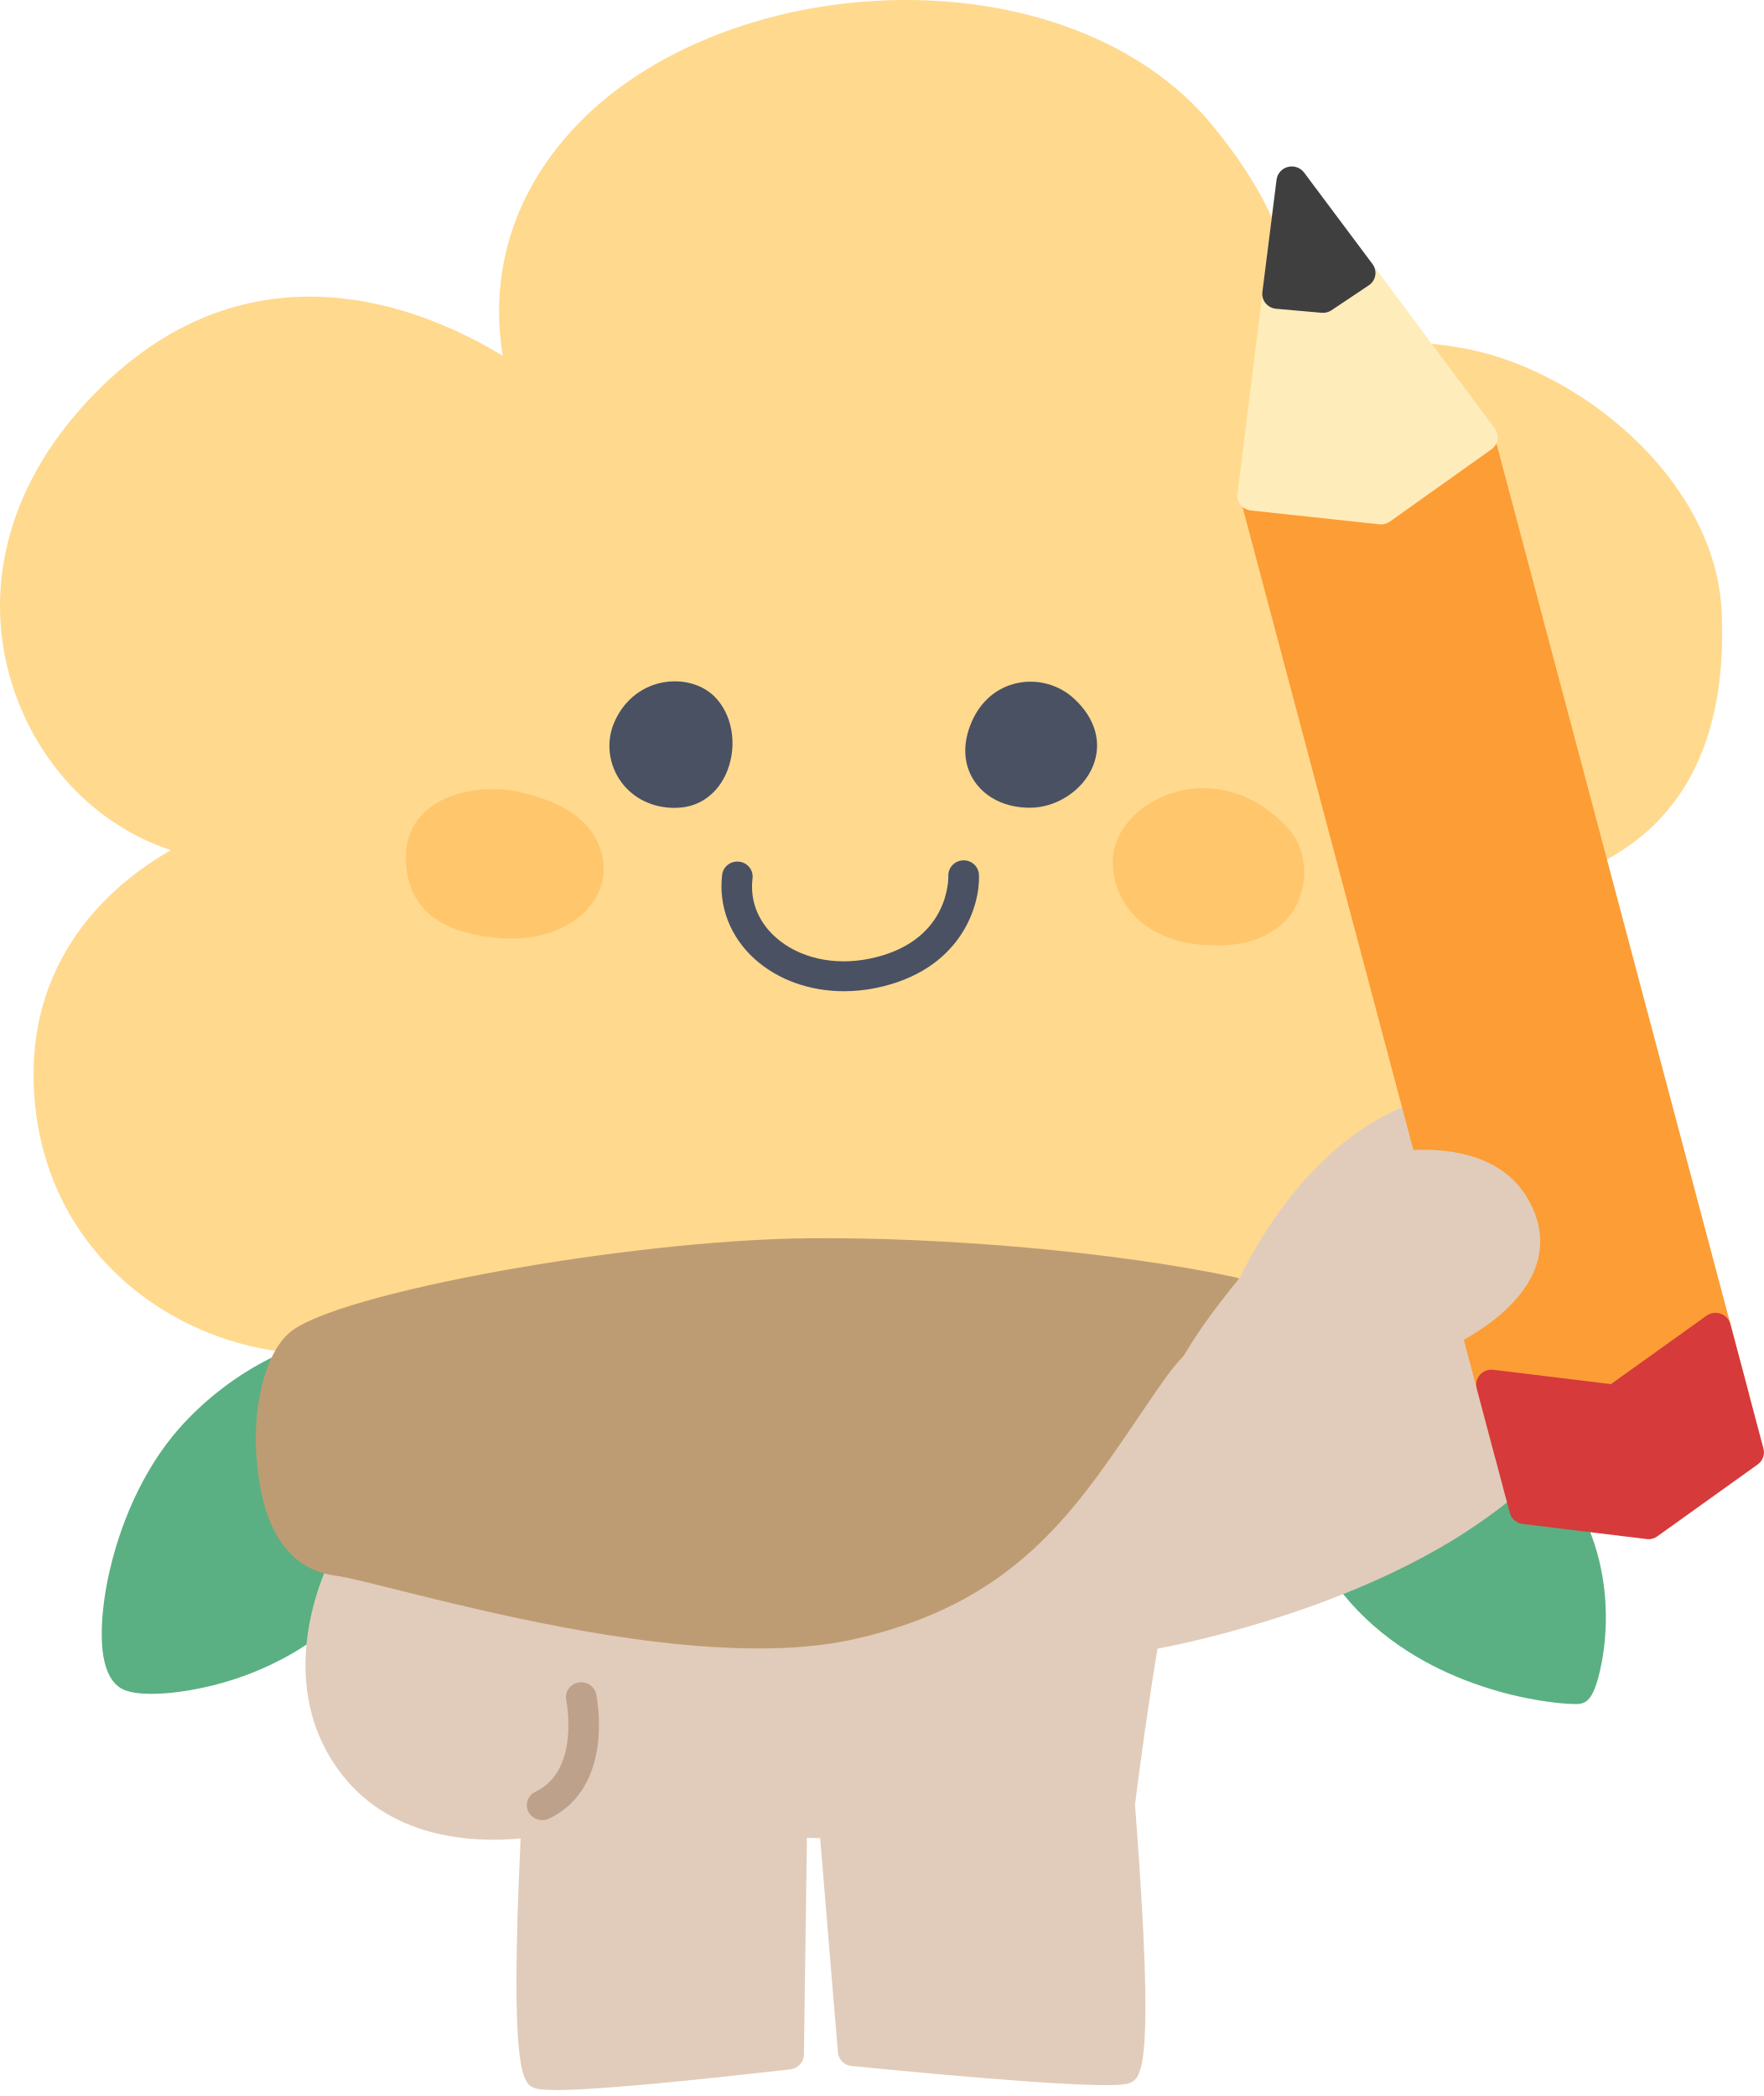
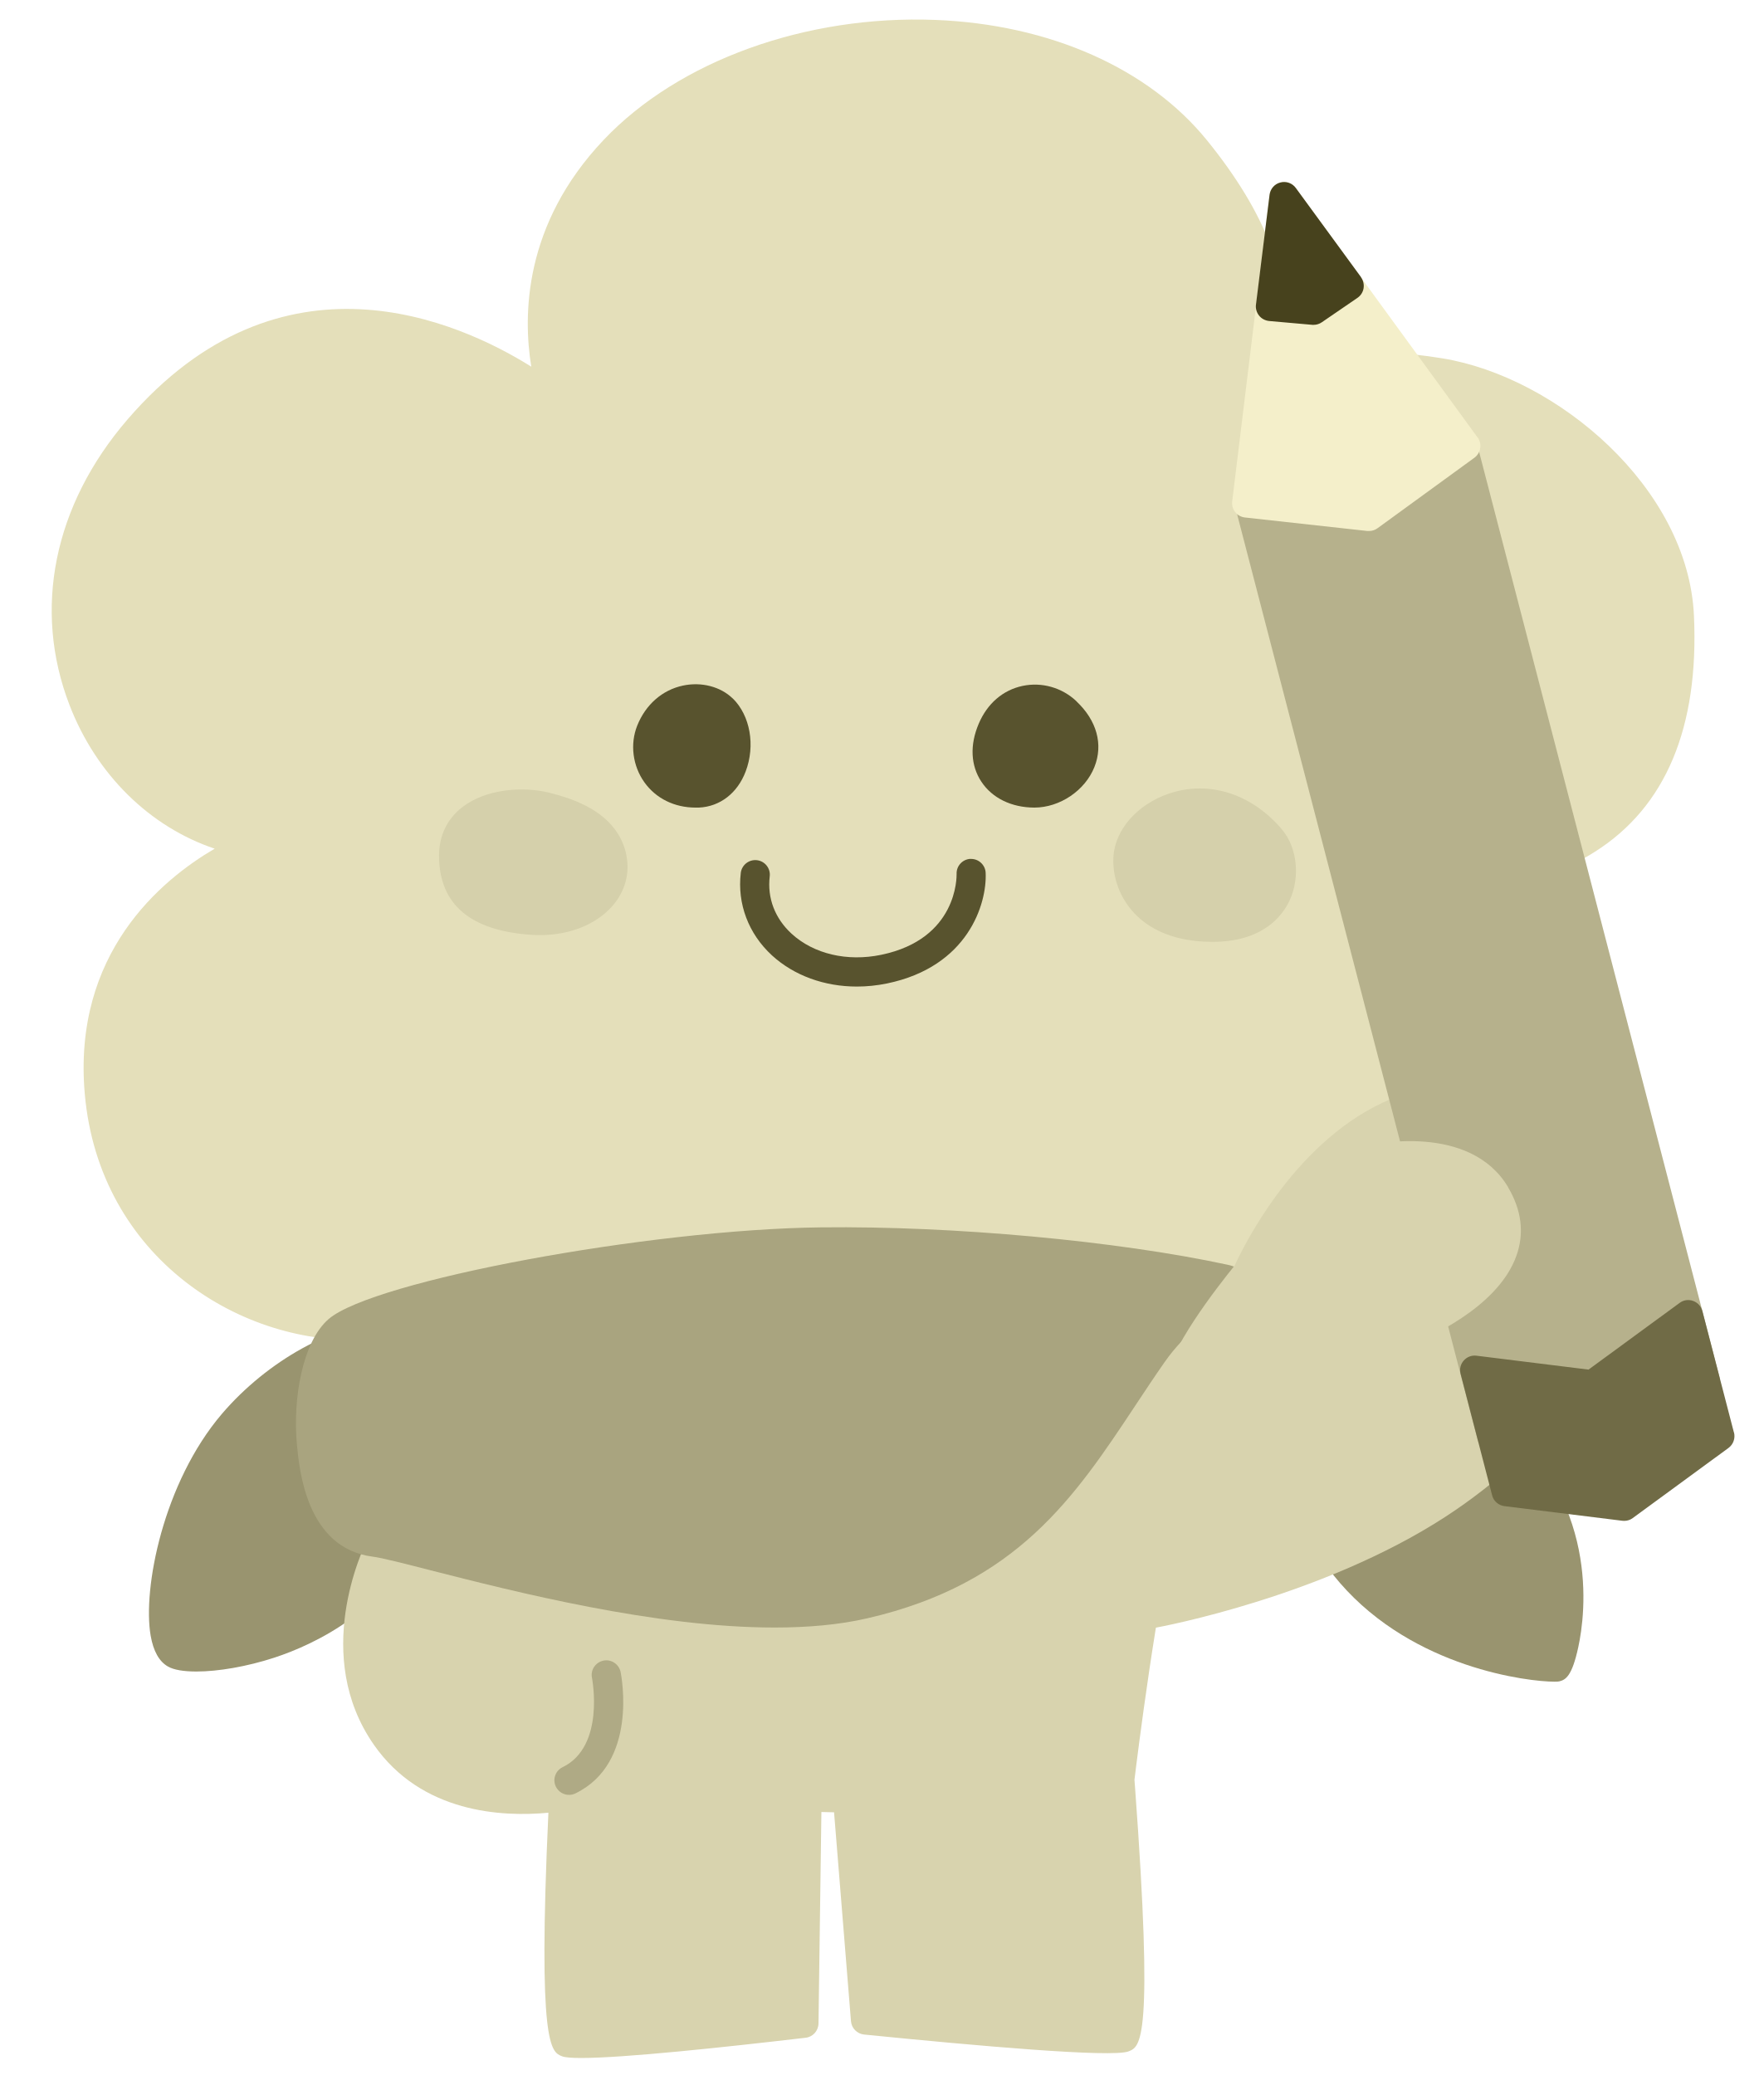
- <svg xmlns="http://www.w3.org/2000/svg" width="170" height="202" viewBox="0 0 170 202" fill="none">
-   <path d="M37.541 131.486C40.228 134.498 39.376 141.88 36.442 148.372C30.647 161.186 14.433 162.603 12.453 161.492C9.868 160.047 11.375 146.614 18.292 138.698C24.859 131.18 34.709 128.311 37.534 131.486H37.541Z" fill="#5AB082" />
-   <path d="M14.593 163.243C13.334 163.243 12.322 163.08 11.725 162.745C10.836 162.247 10.247 161.222 9.977 159.698C9.154 155.049 11.244 144.563 17.178 137.765C21.786 132.49 28.644 128.795 33.85 128.774C33.864 128.774 33.879 128.774 33.901 128.774C35.976 128.774 37.621 129.386 38.655 130.547C42.055 134.369 40.592 142.77 37.796 148.956C34.119 157.093 26.62 160.538 22.478 161.869C19.697 162.766 16.777 163.243 14.593 163.243ZM13.21 160.246C15.066 160.802 29.78 159.549 35.095 147.788C37.927 141.524 38.517 134.775 36.427 132.433C35.976 131.928 35.08 131.65 33.901 131.65C33.886 131.65 33.879 131.65 33.864 131.65C30.137 131.664 23.978 134.412 19.42 139.63C13.057 146.913 11.863 158.637 13.21 160.239V160.246Z" fill="#5AB082" />
-   <path d="M119.476 118.48C115.603 114.536 48.615 111.503 43.497 121.662C38.379 131.82 33.413 150.379 33.413 150.379C33.413 150.379 27.596 161.015 33.741 169.643C38.808 176.754 48.098 176.107 51.724 175.537C51.535 179.31 50.603 199.328 52.081 199.905C53.719 200.545 75.99 197.983 75.99 197.983L76.303 175.637L80.394 175.729L82.215 197.662C82.215 197.662 106.612 200.061 108.25 199.421C109.713 198.851 108.279 178.897 107.966 174.69C107.929 174.192 107.907 173.907 107.907 173.907C107.907 173.907 110.121 155.797 112.269 148.001C116.557 132.454 122.068 121.107 119.483 118.48H119.476Z" fill="#E1CCBB" />
-   <path d="M53.493 201.414C52.525 201.414 51.84 201.364 51.542 201.243C50.443 200.816 49.081 200.282 50.173 177.182C45.514 177.616 37.359 177.232 32.54 170.469C26.3 161.705 31.28 151.319 32.037 149.86C32.562 147.916 37.25 130.824 42.179 121.029C43.613 118.181 48.426 116.166 56.886 114.885C76.266 111.945 116.724 113.596 120.546 117.483C122.876 119.854 121.158 125.029 118.035 134.426C116.666 138.548 115.115 143.211 113.688 148.379C111.686 155.619 109.597 172.206 109.385 173.936C109.4 174.078 109.415 174.306 109.436 174.605C111.344 199.777 109.99 200.304 108.803 200.774C107.172 201.414 93.368 200.218 82.069 199.108C81.363 199.037 80.802 198.481 80.751 197.791L79.04 177.153L77.766 177.125L77.475 198.019C77.468 198.745 76.907 199.343 76.172 199.428C67.755 200.396 57.781 201.429 53.5 201.429L53.493 201.414ZM53.071 198.574C55.706 198.631 65.411 197.734 74.541 196.702L74.84 175.616C74.84 175.231 75.007 174.861 75.291 174.598C75.575 174.327 75.961 174.185 76.347 174.192L80.438 174.284C81.195 174.299 81.814 174.875 81.872 175.609L83.591 196.346C93.572 197.314 104.384 198.168 107.245 198.09C107.667 195.605 107.376 186.394 106.502 174.79C106.473 174.313 106.444 174.035 106.444 174.028C106.437 173.929 106.437 173.829 106.444 173.729C106.532 172.989 108.694 155.427 110.849 147.617C112.29 142.385 113.856 137.679 115.232 133.529C117.234 127.485 119.513 120.644 118.428 119.484C115.428 117.113 74.534 114.009 53.646 118.38C46.977 119.776 45.259 121.427 44.822 122.289C39.828 132.198 34.891 150.55 34.84 150.735C34.811 150.842 34.768 150.949 34.717 151.049C34.666 151.148 29.409 161.029 34.957 168.81C39.522 175.224 48.04 174.648 51.491 174.106C51.928 174.035 52.379 174.163 52.707 174.455C53.042 174.747 53.216 175.167 53.194 175.601C52.619 187.056 52.576 196.146 53.063 198.567L53.071 198.574Z" fill="#E1CCBB" />
-   <path d="M140.881 127.35C154.219 122.495 162.897 109.61 156.075 96.568C149.311 83.648 139.199 84.865 139.199 84.865C143.101 84.495 165.685 85.655 164.448 58.967C163.865 46.416 150.637 36.542 140.262 34.891C123.801 32.264 118.297 38.87 118.297 38.87C118.297 38.87 130.55 30.933 115.603 12.879C102.425 -3.038 70.944 -1.679 56.834 12.879C45.521 24.554 50.857 37.717 50.857 37.717C50.857 37.717 27.996 18.646 8.769 40.479C-6.44 57.749 4.488 79.469 20.869 81.455C20.869 81.455 3.126 87.335 4.815 106.051C6.213 121.513 20.17 129.706 32.03 129.023C45.47 128.247 50.712 124.552 50.712 124.552C50.712 124.552 50.391 134.348 63.423 141.837C78.465 150.479 90.733 146.77 99.396 141.381C109.633 135.01 111.183 123.036 111.183 123.036C111.183 123.036 120.189 134.882 140.881 127.357V127.35Z" fill="#FFD98E" />
-   <path d="M81.202 148.415C75.072 148.415 68.883 146.635 62.681 143.069C52.794 137.388 50.173 130.404 49.481 126.831C46.765 128.062 41.261 129.92 32.117 130.447C19.114 131.194 4.808 122.317 3.352 106.165C2.099 92.283 11.062 85.015 16.471 81.932C9.94 79.782 4.517 74.621 1.801 67.737C-1.934 58.269 0.199 47.99 7.654 39.525C23.184 21.892 41.138 29.815 48.454 34.293C47.61 29.267 47.654 20.248 55.764 11.883C63.336 4.074 76.186 -0.461 89.269 0.037C100.816 0.479 110.834 4.828 116.746 11.968C122.679 19.13 125.227 25.679 124.325 31.431C124.164 32.442 123.91 33.36 123.589 34.186C127.273 32.976 132.741 32.228 140.502 33.467C152.049 35.311 165.328 46.21 165.918 58.903C166.435 69.951 163.064 77.796 155.907 82.224C153.184 83.911 150.272 84.865 147.629 85.42C150.84 87.129 154.422 90.254 157.385 95.913C160.356 101.594 160.742 107.596 158.485 113.269C155.805 120.011 149.413 125.784 141.39 128.696C125.293 134.555 115.916 129.215 112.057 125.962C110.95 130.063 107.922 137.779 100.19 142.585C93.95 146.471 87.602 148.408 81.202 148.408V148.415ZM50.711 123.107C50.952 123.107 51.192 123.164 51.41 123.278C51.898 123.535 52.204 124.047 52.189 124.588C52.182 124.951 52.131 133.665 64.18 140.584C75.822 147.276 87.412 147.133 98.617 140.157C108.118 134.241 109.72 122.958 109.734 122.844C109.814 122.26 110.244 121.783 110.826 121.634C111.409 121.484 112.02 121.698 112.384 122.168C112.727 122.609 121.07 133.024 140.385 125.998C147.629 123.364 153.374 118.21 155.762 112.223C157.706 107.339 157.363 102.157 154.786 97.223C149.005 86.175 140.764 86.211 139.555 86.282C139.49 86.282 139.424 86.289 139.366 86.296C138.565 86.367 137.844 85.805 137.757 85.022C137.67 84.239 138.238 83.527 139.038 83.434C139.075 83.434 139.184 83.42 139.359 83.406C139.635 83.384 139.97 83.37 140.363 83.349C146.224 83.071 164.076 82.224 162.991 59.031C162.467 47.712 150.476 37.973 140.043 36.315C128.642 34.499 122.81 37.304 120.568 38.863C119.789 39.632 119.192 40.031 119.134 40.074C118.529 40.465 117.714 40.365 117.226 39.839C116.738 39.312 116.716 38.514 117.175 37.959C117.241 37.881 117.714 37.333 118.689 36.621C119.687 35.567 121.019 33.695 121.441 30.933C122.184 26.028 119.84 20.262 114.481 13.784C109.101 7.291 99.884 3.326 89.181 2.92C76.914 2.45 64.93 6.643 57.926 13.869C47.428 24.697 52.051 36.678 52.248 37.183C52.495 37.795 52.284 38.5 51.731 38.885C51.177 39.269 50.435 39.241 49.918 38.806C49.029 38.066 27.923 20.945 9.904 41.412C3.184 49.043 1.233 58.269 4.567 66.712C7.458 74.037 13.777 79.142 21.065 80.024C21.75 80.11 22.281 80.636 22.346 81.306C22.419 81.975 22.004 82.601 21.356 82.815C20.679 83.043 4.735 88.588 6.3 105.923C7.603 120.331 20.359 128.24 31.957 127.578C44.683 126.845 49.823 123.406 49.874 123.371C50.129 123.193 50.427 123.107 50.726 123.107H50.711Z" fill="#FFD98E" />
-   <path d="M127.353 133.457C126.167 133.735 123.567 144.84 131.278 153.532C138.988 162.225 151.386 162.936 151.983 162.794C152.58 162.652 157.138 148.386 144.725 138.925C133.884 130.66 127.353 133.457 127.353 133.457Z" fill="#5AB082" />
-   <path d="M151.838 164.225C149.224 164.225 137.648 162.908 130.164 154.473C123.218 146.649 124.216 137.245 125.191 134.284C125.475 133.415 125.919 132.397 126.866 132.091C127.834 131.728 134.838 129.557 145.628 137.786C156.519 146.087 154.976 157.519 154.24 160.822C153.607 163.67 152.974 164.04 152.318 164.197C152.238 164.218 152.078 164.225 151.831 164.225H151.838ZM128.162 134.711C127.361 136.369 125.919 145.303 132.384 152.586C138.762 159.776 148.285 161.093 151.03 161.321C151.801 158.673 154.08 147.888 143.815 140.064C135.042 133.372 129.363 134.383 128.162 134.711ZM127.805 134.832C127.769 134.846 127.732 134.853 127.696 134.86C127.732 134.853 127.769 134.839 127.805 134.832Z" fill="#5AB082" />
-   <path d="M102.505 68.378C100.387 66.427 96.535 66.598 94.999 70.129C93.463 73.66 95.662 76.394 99.251 76.401C102.84 76.408 106.524 72.08 102.498 68.378H102.505Z" fill="#495163" />
-   <path d="M99.266 77.846H99.251C96.95 77.846 95.007 76.913 93.914 75.297C92.83 73.688 92.735 71.659 93.645 69.567C94.519 67.559 96.099 66.228 98.079 65.822C100.023 65.423 102.054 65.986 103.51 67.331C105.578 69.232 106.24 71.602 105.33 73.838C104.384 76.159 101.836 77.846 99.258 77.846H99.266ZM99.295 68.577C99.091 68.577 98.88 68.598 98.683 68.641C97.962 68.79 96.98 69.26 96.353 70.698C95.844 71.866 95.851 72.941 96.375 73.71C96.914 74.5 97.962 74.963 99.258 74.963C100.627 74.963 102.09 74.001 102.593 72.77C103.044 71.666 102.658 70.506 101.493 69.431C100.896 68.883 100.096 68.584 99.295 68.584V68.577Z" fill="#495163" />
-   <path d="M67.755 68.093C66.016 66.435 61.975 66.67 60.511 70.279C59.39 73.041 61.37 76.579 65.295 76.408C69.219 76.237 70.26 70.478 67.755 68.093Z" fill="#495163" />
-   <path d="M65.025 77.86C62.899 77.86 61.028 76.956 59.863 75.354C58.677 73.724 58.4 71.581 59.143 69.752C59.987 67.673 61.669 66.228 63.758 65.794C65.637 65.402 67.559 65.893 68.789 67.061C70.558 68.755 71.097 71.724 70.093 74.279C69.255 76.422 67.486 77.753 65.36 77.846C65.251 77.846 65.135 77.853 65.025 77.853V77.86ZM65.033 68.549C64.814 68.549 64.588 68.57 64.37 68.62C63.722 68.755 62.528 69.218 61.88 70.82C61.502 71.745 61.647 72.849 62.259 73.689C62.907 74.578 63.962 75.034 65.229 74.977C66.503 74.92 67.1 73.881 67.341 73.261C67.908 71.816 67.639 70.001 66.729 69.132C66.343 68.762 65.71 68.556 65.033 68.556V68.549Z" fill="#495163" />
-   <path d="M81.341 95.529C78.065 95.529 74.992 94.447 72.75 92.439C70.376 90.311 69.233 87.343 69.597 84.303C69.692 83.513 70.427 82.95 71.236 83.043C72.044 83.135 72.619 83.854 72.524 84.644C72.262 86.787 73.048 88.802 74.737 90.318C76.965 92.319 80.344 93.094 83.78 92.397C91.512 90.831 91.403 84.659 91.395 84.402C91.373 83.612 92.007 82.943 92.815 82.915C93.609 82.879 94.308 83.498 94.344 84.288C94.475 87.343 92.567 93.564 84.377 95.223C83.35 95.429 82.331 95.529 81.326 95.529H81.341Z" fill="#495163" />
-   <path d="M123.168 80.949C125.221 83.32 124.798 89.627 117.358 89.677C109.917 89.727 108.381 84.794 108.774 82.402C109.466 78.123 117.511 74.414 123.168 80.949Z" fill="#FFC66C" />
-   <path d="M117.256 91.115C112.785 91.115 110.368 89.442 109.123 88.025C107.405 86.068 107.063 83.719 107.31 82.174C107.74 79.54 110.172 77.191 113.368 76.315C117.27 75.247 121.354 76.635 124.289 80.017C125.81 81.775 126.138 84.715 125.06 87C124.347 88.524 122.396 91.079 117.365 91.115C117.328 91.115 117.292 91.115 117.256 91.115ZM116.003 78.842C115.392 78.842 114.773 78.928 114.161 79.091C112.123 79.647 110.463 81.135 110.223 82.629C110.07 83.569 110.361 85.014 111.358 86.153C112.56 87.52 114.598 88.239 117.256 88.239C117.285 88.239 117.314 88.239 117.35 88.239C119.906 88.225 121.646 87.385 122.388 85.804C123.058 84.374 122.745 82.686 122.046 81.882C120.328 79.896 118.202 78.842 116.011 78.842H116.003Z" fill="#FFC66C" />
-   <path d="M56.609 82.836C57.352 86.431 53.5 89.279 48.651 88.994C44.363 88.738 40.592 87.428 40.599 82.594C40.599 77.76 46.642 76.963 49.911 77.782C51.797 78.252 55.888 79.355 56.609 82.843V82.836Z" fill="#FFC66C" />
-   <path d="M49.329 90.453C49.074 90.453 48.819 90.446 48.557 90.432C42.288 90.055 39.114 87.421 39.121 82.587C39.121 80.622 39.937 78.971 41.466 77.81C43.941 75.931 47.763 75.753 50.275 76.379C52.154 76.849 57.133 78.095 58.051 82.551C58.422 84.352 57.927 86.132 56.653 87.563C55.015 89.4 52.321 90.453 49.329 90.453ZM47.465 78.935C45.958 78.935 44.349 79.277 43.279 80.088C42.47 80.701 42.077 81.519 42.077 82.594C42.077 84.965 42.878 87.207 48.746 87.556C51.098 87.698 53.275 86.979 54.44 85.669C55.117 84.908 55.364 84.053 55.168 83.121C54.68 80.743 51.906 79.761 49.547 79.17C48.935 79.013 48.215 78.935 47.465 78.935Z" fill="#FFC66C" />
-   <path d="M52.248 175.409C51.702 175.409 51.178 175.11 50.923 174.598C50.566 173.879 50.872 173.018 51.607 172.676C55.932 170.626 54.585 163.92 54.57 163.856C54.41 163.073 54.92 162.318 55.721 162.154C56.522 161.998 57.293 162.496 57.461 163.279C57.534 163.642 59.252 172.256 52.896 175.274C52.692 175.374 52.474 175.417 52.255 175.417L52.248 175.409Z" fill="#BEA18B" />
-   <path d="M82.062 156.545C65.666 160.246 37.338 151.028 32.598 150.43C28.368 149.903 26.723 146.016 26.213 140.584C25.82 136.441 26.752 131.287 28.921 129.472C32.773 126.24 59.281 120.979 77.723 120.773C91.141 120.623 107.42 122.104 118.464 124.432C121.34 125.037 115.516 125.77 111.184 131.864C103.648 142.464 98.887 152.743 82.062 156.545Z" fill="#BE9C73" />
-   <path d="M73.019 158.865C60.919 158.865 46.715 155.32 38.24 153.206C35.503 152.522 33.34 151.981 32.409 151.867C25.711 151.027 24.983 143.275 24.742 140.726C24.327 136.284 25.296 130.618 27.96 128.389C32.474 124.609 60.366 119.534 77.701 119.341C91.075 119.192 107.58 120.68 118.77 123.036C119.236 123.136 120.466 123.392 120.677 124.552C120.889 125.734 119.935 126.318 118.734 127.065C117.183 128.019 114.584 129.621 112.392 132.703C111.388 134.113 110.419 135.544 109.487 136.918C103.335 145.98 97.533 154.544 82.389 157.961C79.535 158.609 76.354 158.872 73.012 158.872L73.019 158.865ZM81.734 155.142C95.727 151.981 100.969 144.257 107.034 135.316C107.98 133.928 108.956 132.483 109.975 131.052C111.955 128.261 114.242 126.51 115.923 125.399C105.039 123.342 90.048 122.082 77.737 122.217C59.077 122.424 33.188 127.799 29.882 130.575C28.31 131.892 27.298 136.419 27.676 140.463C28.346 147.56 30.756 148.756 32.78 149.013C33.894 149.155 36.02 149.682 38.968 150.422C49.54 153.063 69.226 157.975 81.734 155.156V155.142Z" fill="#BE9C73" />
-   <path d="M111.184 157.491C111.184 157.491 127.645 154.558 139.985 146.735C150.112 140.306 158.23 130.098 158.966 123.214C160.261 111.19 147.317 102.648 135.02 108.343C125.73 112.65 120.779 123.848 120.779 123.848C120.779 123.848 114.089 131.863 114.089 134.554" fill="#E1CCBB" />
-   <path d="M111.184 158.936C110.485 158.936 109.866 158.452 109.735 157.755C109.589 156.971 110.121 156.224 110.921 156.082C111.082 156.053 127.244 153.106 139.184 145.531C148.758 139.459 156.803 129.592 157.502 123.072C158.034 118.16 155.893 113.525 151.78 110.678C147.178 107.489 141.15 107.104 135.653 109.653C126.99 113.668 122.184 124.317 122.141 124.424C122.09 124.545 122.017 124.659 121.93 124.766C118.864 128.446 115.574 133.259 115.574 134.561C115.574 135.359 114.911 135.999 114.103 135.999C113.295 135.999 112.632 135.352 112.632 134.561C112.632 131.664 117.751 125.236 119.527 123.093C120.255 121.52 125.279 111.276 134.401 107.047C140.873 104.05 148.016 104.527 153.498 108.321C158.492 111.781 161.084 117.405 160.443 123.371C159.643 130.781 151.197 141.346 140.793 147.945C128.351 155.84 112.137 158.787 111.46 158.908C111.373 158.922 111.285 158.929 111.198 158.929L111.184 158.936Z" fill="#E1CCBB" />
-   <path d="M142.809 43.213L121.218 48.697L145.464 139.971L167.055 134.488L142.809 43.213Z" fill="#FC9D35" />
-   <path d="M145.475 141.403C144.819 141.403 144.222 140.976 144.048 140.321L119.796 49.043C119.702 48.673 119.753 48.282 119.949 47.954C120.146 47.627 120.473 47.385 120.852 47.292L142.446 41.81C143.232 41.611 144.04 42.074 144.244 42.843L168.496 134.12C168.59 134.49 168.539 134.882 168.343 135.209C168.146 135.537 167.819 135.779 167.44 135.871L145.846 141.353C145.722 141.381 145.599 141.403 145.475 141.403ZM123.022 49.719L146.53 138.206L165.27 133.444L141.762 44.957L123.022 49.719Z" fill="#FC9D35" />
-   <path d="M168.518 139.965L158.842 146.898L146.931 145.446L143.742 133.444L155.653 134.889L165.329 127.955L168.518 139.965Z" fill="#D63A3A" />
-   <path d="M158.842 148.336C158.784 148.336 158.718 148.336 158.66 148.322L146.749 146.87C146.152 146.798 145.657 146.371 145.504 145.802L142.315 133.799C142.191 133.337 142.315 132.846 142.635 132.49C142.956 132.134 143.436 131.949 143.924 132.013L155.253 133.394L164.462 126.802C164.856 126.517 165.365 126.446 165.831 126.609C166.29 126.773 166.639 127.143 166.763 127.606L169.952 139.608C170.105 140.178 169.886 140.783 169.399 141.132L159.715 148.066C159.461 148.251 159.155 148.343 158.842 148.343V148.336ZM148.103 144.136L158.441 145.396L166.843 139.381L164.448 130.375L156.519 136.056C156.214 136.277 155.835 136.369 155.464 136.327L145.708 135.138L148.103 144.143V144.136Z" fill="#D63A3A" />
-   <path d="M124.492 17.478L120.721 47.769L133.083 49.1L142.868 42.138L124.492 17.478Z" fill="#FFECBB" />
-   <path d="M133.083 50.538C133.032 50.538 132.974 50.538 132.923 50.531L120.561 49.199C120.168 49.157 119.811 48.965 119.563 48.658C119.316 48.359 119.207 47.975 119.258 47.591L123.036 17.3C123.109 16.709 123.546 16.232 124.128 16.083C124.711 15.933 125.337 16.147 125.686 16.631L144.062 41.29C144.295 41.596 144.39 41.988 144.324 42.365C144.266 42.743 144.048 43.084 143.735 43.305L133.95 50.267C133.695 50.445 133.396 50.545 133.083 50.545V50.538ZM122.359 46.494L132.676 47.605L140.808 41.824L125.504 21.279L122.359 46.494Z" fill="#FFECBB" />
-   <path d="M124.493 17.478L123.124 28.32L127.492 28.704L131.089 26.298L124.493 17.478Z" fill="#3F3F3F" />
-   <path d="M127.492 30.143C127.448 30.143 127.405 30.143 127.361 30.143L122.993 29.758C122.592 29.723 122.228 29.53 121.974 29.231C121.726 28.925 121.609 28.534 121.66 28.149L123.029 17.307C123.102 16.724 123.539 16.239 124.121 16.09C124.704 15.941 125.323 16.154 125.679 16.631L132.275 25.451C132.508 25.765 132.603 26.163 132.538 26.548C132.472 26.932 132.246 27.274 131.919 27.494L128.322 29.901C128.075 30.064 127.783 30.15 127.492 30.15V30.143ZM124.769 27.017L127.092 27.217L128.999 25.942L125.497 21.258L124.769 27.01V27.017Z" fill="#3F3F3F" />
-   <path d="M133.273 112.643C133.273 112.643 142.526 110.528 145.89 116.124C150.746 124.189 137.474 129.251 137.474 129.251" fill="#E1CCBB" />
-   <path d="M137.481 130.696C136.891 130.696 136.338 130.347 136.112 129.778C135.814 129.038 136.192 128.205 136.949 127.913C137.015 127.884 143.778 125.25 145.227 121.136C145.715 119.747 145.518 118.345 144.623 116.857C141.849 112.251 133.688 114.031 133.608 114.052C132.814 114.23 132.028 113.746 131.838 112.977C131.656 112.202 132.144 111.433 132.938 111.248C133.36 111.148 143.291 108.962 147.164 115.398C148.503 117.626 148.787 119.883 148.008 122.082C146.101 127.457 138.347 130.476 138.02 130.597C137.845 130.661 137.663 130.696 137.481 130.696Z" fill="#E1CCBB" />
+ <svg xmlns="http://www.w3.org/2000/svg" version="1.1" viewBox="0 0 170 200">
+   <defs>
+     <style>
+       .empty_todo-cls-1 {
+         fill: #f4efca;
+       }
+ 
+       .empty_todo-cls-2 {
+         fill: #d5d0ab;
+       }
+ 
+       .empty_todo-cls-3 {
+         fill: #d8d3ae;
+       }
+ 
+       .empty_todo-cls-4 {
+         fill: #47421d;
+       }
+ 
+       .empty_todo-cls-5 {
+         fill: #a9a47f;
+       }
+ 
+       .empty_todo-cls-6 {
+         fill: #58532e;
+       }
+ 
+       .empty_todo-cls-7 {
+         fill: #b6b18c;
+       }
+ 
+       .empty_todo-cls-8 {
+         fill: #99946f;
+       }
+ 
+       .empty_todo-cls-9 {
+         fill: #706b46;
+       }
+ 
+       .empty_todo-cls-10 {
+         fill: #e4dfba;
+       }
+ 
+       .empty_todo-cls-11 {
+         fill: #afaa85;
+       }
+     </style>
+   </defs>
+   <g>
+     <g id="_레이어_1" data-name="레이어_1">
+       <g>
+         <path class="empty_todo-cls-8" d="M41.87,129.23c-.98-1.13-2.55-1.73-4.53-1.73-.02,0-.03,0-.05,0-4.97.02-11.51,3.63-15.9,8.77-5.66,6.63-7.66,16.86-6.87,21.39.26,1.49.82,2.49,1.67,2.97.57.33,1.54.48,2.74.48,2.08,0,4.86-.47,7.52-1.34,3.95-1.3,11.1-4.66,14.61-12.59,2.67-6.04,4.07-14.23.82-17.96Z" />
+         <path class="empty_todo-cls-3" d="M119.97,116.49c-3.65-3.79-42.23-5.4-60.72-2.53-8.07,1.25-12.66,3.21-14.03,5.99-4.7,9.55-9.17,26.23-9.67,28.12-.72,1.43-5.47,11.56.48,20.1,4.6,6.6,12.38,6.97,16.82,6.55-1.04,22.53.26,23.05,1.3,23.47.29.12.94.17,1.86.17,4.09,0,13.59-1.01,21.63-1.95.7-.08,1.23-.67,1.24-1.38l.28-20.38,1.22.03,1.63,20.13c.05.68.59,1.22,1.26,1.29,10.77,1.08,23.94,2.25,25.5,1.62,1.14-.45,2.42-.97.61-25.52-.02-.29-.04-.51-.05-.65.2-1.69,2.2-17.86,4.1-24.93,1.36-5.04,2.84-9.59,4.14-13.61,2.98-9.17,4.62-14.22,2.39-16.53Z" />
+         <path class="empty_todo-cls-10" d="M145.81,85.22c2.52-.54,5.3-1.47,7.89-3.12,6.83-4.32,10.04-11.98,9.55-22.75-.56-12.38-13.23-23.01-24.24-24.81-7.4-1.21-12.61-.48-16.13.7.3-.81.55-1.7.7-2.69.86-5.61-1.57-12-7.23-18.99-5.64-6.97-15.19-11.21-26.21-11.64-12.48-.49-24.74,3.94-31.96,11.56-7.74,8.16-7.78,16.96-6.98,21.86-6.98-4.37-24.11-12.09-38.92,5.1-7.11,8.26-9.14,18.29-5.58,27.52,2.59,6.72,7.76,11.75,13.99,13.84-5.16,3.01-13.71,10.1-12.52,23.64,1.39,15.75,15.04,24.42,27.44,23.69,8.72-.51,13.97-2.33,16.56-3.53.66,3.49,3.16,10.29,12.59,15.84,5.91,3.47,11.81,5.21,17.66,5.21,6.11,0,12.16-1.89,18.11-5.68,7.38-4.69,10.26-12.22,11.32-16.22,3.68,3.18,12.63,8.38,27.98,2.67,7.65-2.85,13.74-8.47,16.3-15.05,2.15-5.53,1.79-11.39-1.05-16.93-2.82-5.52-6.24-8.57-9.3-10.23Z" />
+         <path class="empty_todo-cls-8" d="M143.9,136.3c-10.3-8.03-16.97-5.91-17.9-5.55-.9.3-1.33,1.29-1.6,2.14-.93,2.89-1.88,12.06,4.74,19.69,7.14,8.23,18.18,9.51,20.67,9.51.23,0,.39-.01.46-.03.62-.15,1.23-.51,1.83-3.29.7-3.22,2.17-14.37-8.22-22.47Z" />
+         <path class="empty_todo-cls-6" d="M103.73,67.58h0c-1.39-1.31-3.33-1.86-5.18-1.47-1.89.4-3.4,1.69-4.23,3.65-.87,2.04-.78,4.02.26,5.59,1.04,1.57,2.89,2.48,5.09,2.49h.01c2.45,0,4.89-1.64,5.79-3.91.87-2.18.23-4.49-1.74-6.34Z" />
+         <path class="empty_todo-cls-6" d="M70.61,67.32h0c-1.17-1.14-3.01-1.62-4.79-1.24-1.99.42-3.6,1.83-4.41,3.86-.71,1.78-.44,3.88.69,5.46,1.11,1.56,2.9,2.44,4.93,2.44.11,0,.21,0,.32,0,2.03-.09,3.72-1.39,4.51-3.48.95-2.5.44-5.39-1.24-7.04Z" />
+         <path class="empty_todo-cls-6" d="M93.54,82.78c-.77.03-1.38.68-1.35,1.45,0,.26.11,6.27-7.27,7.8-3.28.68-6.5-.08-8.63-2.03-1.61-1.48-2.36-3.44-2.11-5.53.09-.77-.46-1.47-1.23-1.56-.77-.09-1.47.46-1.56,1.23-.35,2.97.74,5.86,3,7.94,2.14,1.96,5.07,3.01,8.19,3.01.96,0,1.93-.1,2.91-.3,7.81-1.62,9.63-7.68,9.5-10.66-.03-.77-.7-1.38-1.46-1.34Z" />
+         <path class="empty_todo-cls-2" d="M123.55,79.95c-2.8-3.3-6.69-4.65-10.41-3.61-3.05.85-5.37,3.15-5.78,5.72-.24,1.51.09,3.8,1.73,5.71,1.18,1.38,3.49,3.01,7.75,3.01.04,0,.07,0,.11,0,4.79-.03,6.66-2.53,7.34-4.01,1.03-2.23.72-5.1-.74-6.81Z" />
+         <path class="empty_todo-cls-2" d="M60.37,82.43h0c-.88-4.34-5.63-5.56-7.42-6.02-2.39-.61-6.04-.44-8.4,1.39-1.46,1.13-2.23,2.74-2.24,4.66,0,4.71,3.02,7.28,9,7.65.25.02.49.02.74.02,2.85,0,5.42-1.03,6.98-2.82,1.21-1.39,1.69-3.13,1.33-4.89Z" />
+         <path class="empty_todo-cls-11" d="M54.84,173c-.52,0-1.02-.29-1.27-.79-.34-.7-.05-1.54.65-1.88,4.12-2,2.84-8.54,2.83-8.61-.16-.76.34-1.5,1.1-1.66.76-.16,1.5.34,1.66,1.1.07.36,1.71,8.76-4.36,11.7-.2.1-.41.14-.61.14Z" />
+         <path class="empty_todo-cls-5" d="M120.11,123.38c-.2-1.13-1.38-1.38-1.82-1.48-10.67-2.3-26.42-3.75-39.17-3.6-16.54.19-43.14,5.14-47.44,8.83-2.54,2.18-3.47,7.71-3.07,12.04.23,2.49.92,10.05,7.31,10.87.89.11,2.95.64,5.56,1.31,8.09,2.06,21.63,5.52,33.17,5.52,3.18,0,6.22-.26,8.94-.89,14.44-3.33,19.98-11.68,25.84-20.53.89-1.34,1.81-2.74,2.77-4.11,2.09-3.01,4.57-4.57,6.05-5.5,1.15-.72,2.06-1.3,1.86-2.45Z" />
+         <path class="empty_todo-cls-3" d="M151.4,107.56c-5.23-3.71-12.04-4.17-18.21-1.25-8.7,4.12-13.49,14.11-14.19,15.65-1.69,2.09-6.57,8.35-6.57,11.18,0,.72.54,1.3,1.23,1.39l-2.42,19.52c-.27.05-.42.08-.43.09-.76.14-1.27.87-1.13,1.63.12.68.71,1.15,1.38,1.15.08,0,.17,0,.25-.02.65-.12,16.12-3,27.98-10.7,9.92-6.44,17.98-16.75,18.74-23.97.61-5.81-1.87-11.3-6.63-14.68Z" />
+         <path class="empty_todo-cls-7" d="M165.71,132.72l-23.13-89.03c-.2-.75-.96-1.2-1.71-1.01l-20.59,5.35c-.36.09-.67.33-.86.65-.19.32-.24.7-.15,1.07l23.13,89.03c.16.63.73,1.05,1.36,1.05.12,0,.24-.01.35-.05l20.59-5.35c.36-.09.67-.33.86-.65.19-.32.24-.7.15-1.07Z" />
+         <path class="empty_todo-cls-9" d="M167.1,138.07l-3.04-11.71c-.12-.45-.45-.81-.89-.97-.44-.16-.93-.09-1.3.19l-8.78,6.43-10.8-1.34c-.47-.06-.92.12-1.23.47-.31.35-.42.83-.3,1.28l3.04,11.71c.14.56.62.97,1.19,1.04l11.36,1.41c.06,0,.12.01.17.01.3,0,.59-.09.83-.27l9.23-6.76c.46-.34.67-.93.53-1.49Z" />
+         <path class="empty_todo-cls-1" d="M142.41,42.18l-17.53-24.06c-.34-.47-.93-.68-1.49-.53-.56.15-.97.62-1.04,1.19l-3.6,29.54c-.05.37.06.75.29,1.04.23.29.57.48.95.52l11.79,1.3c.05,0,.1,0,.15,0,.3,0,.59-.09.83-.27l9.33-6.79c.3-.22.5-.55.56-.92.06-.37-.03-.74-.25-1.05Z" />
+         <path class="empty_todo-cls-4" d="M131.17,26.72l-6.29-8.6c-.34-.47-.93-.68-1.49-.53-.56.14-.97.62-1.04,1.19l-1.31,10.58c-.05.38.06.76.3,1.06.24.3.59.48.97.52l4.17.37s.08,0,.12,0c.28,0,.56-.09.79-.25l3.43-2.35c.31-.21.53-.55.59-.92s-.03-.76-.25-1.07Z" />
+         <path class="empty_todo-cls-3" d="M145.36,114.46c-3.69-6.28-13.17-4.14-13.57-4.05-.75.18-1.22.93-1.05,1.69.18.76.93,1.23,1.69,1.05,0,0,.01,0,.02,0l3.33,13.46c-.1.04-.16.07-.17.07-.72.28-1.08,1.1-.8,1.82.22.55.75.89,1.31.89.17,0,.34-.03.51-.1.31-.12,7.71-3.06,9.53-8.31.75-2.15.47-4.35-.81-6.52Z" />
+       </g>
+     </g>
+   </g>
</svg>
